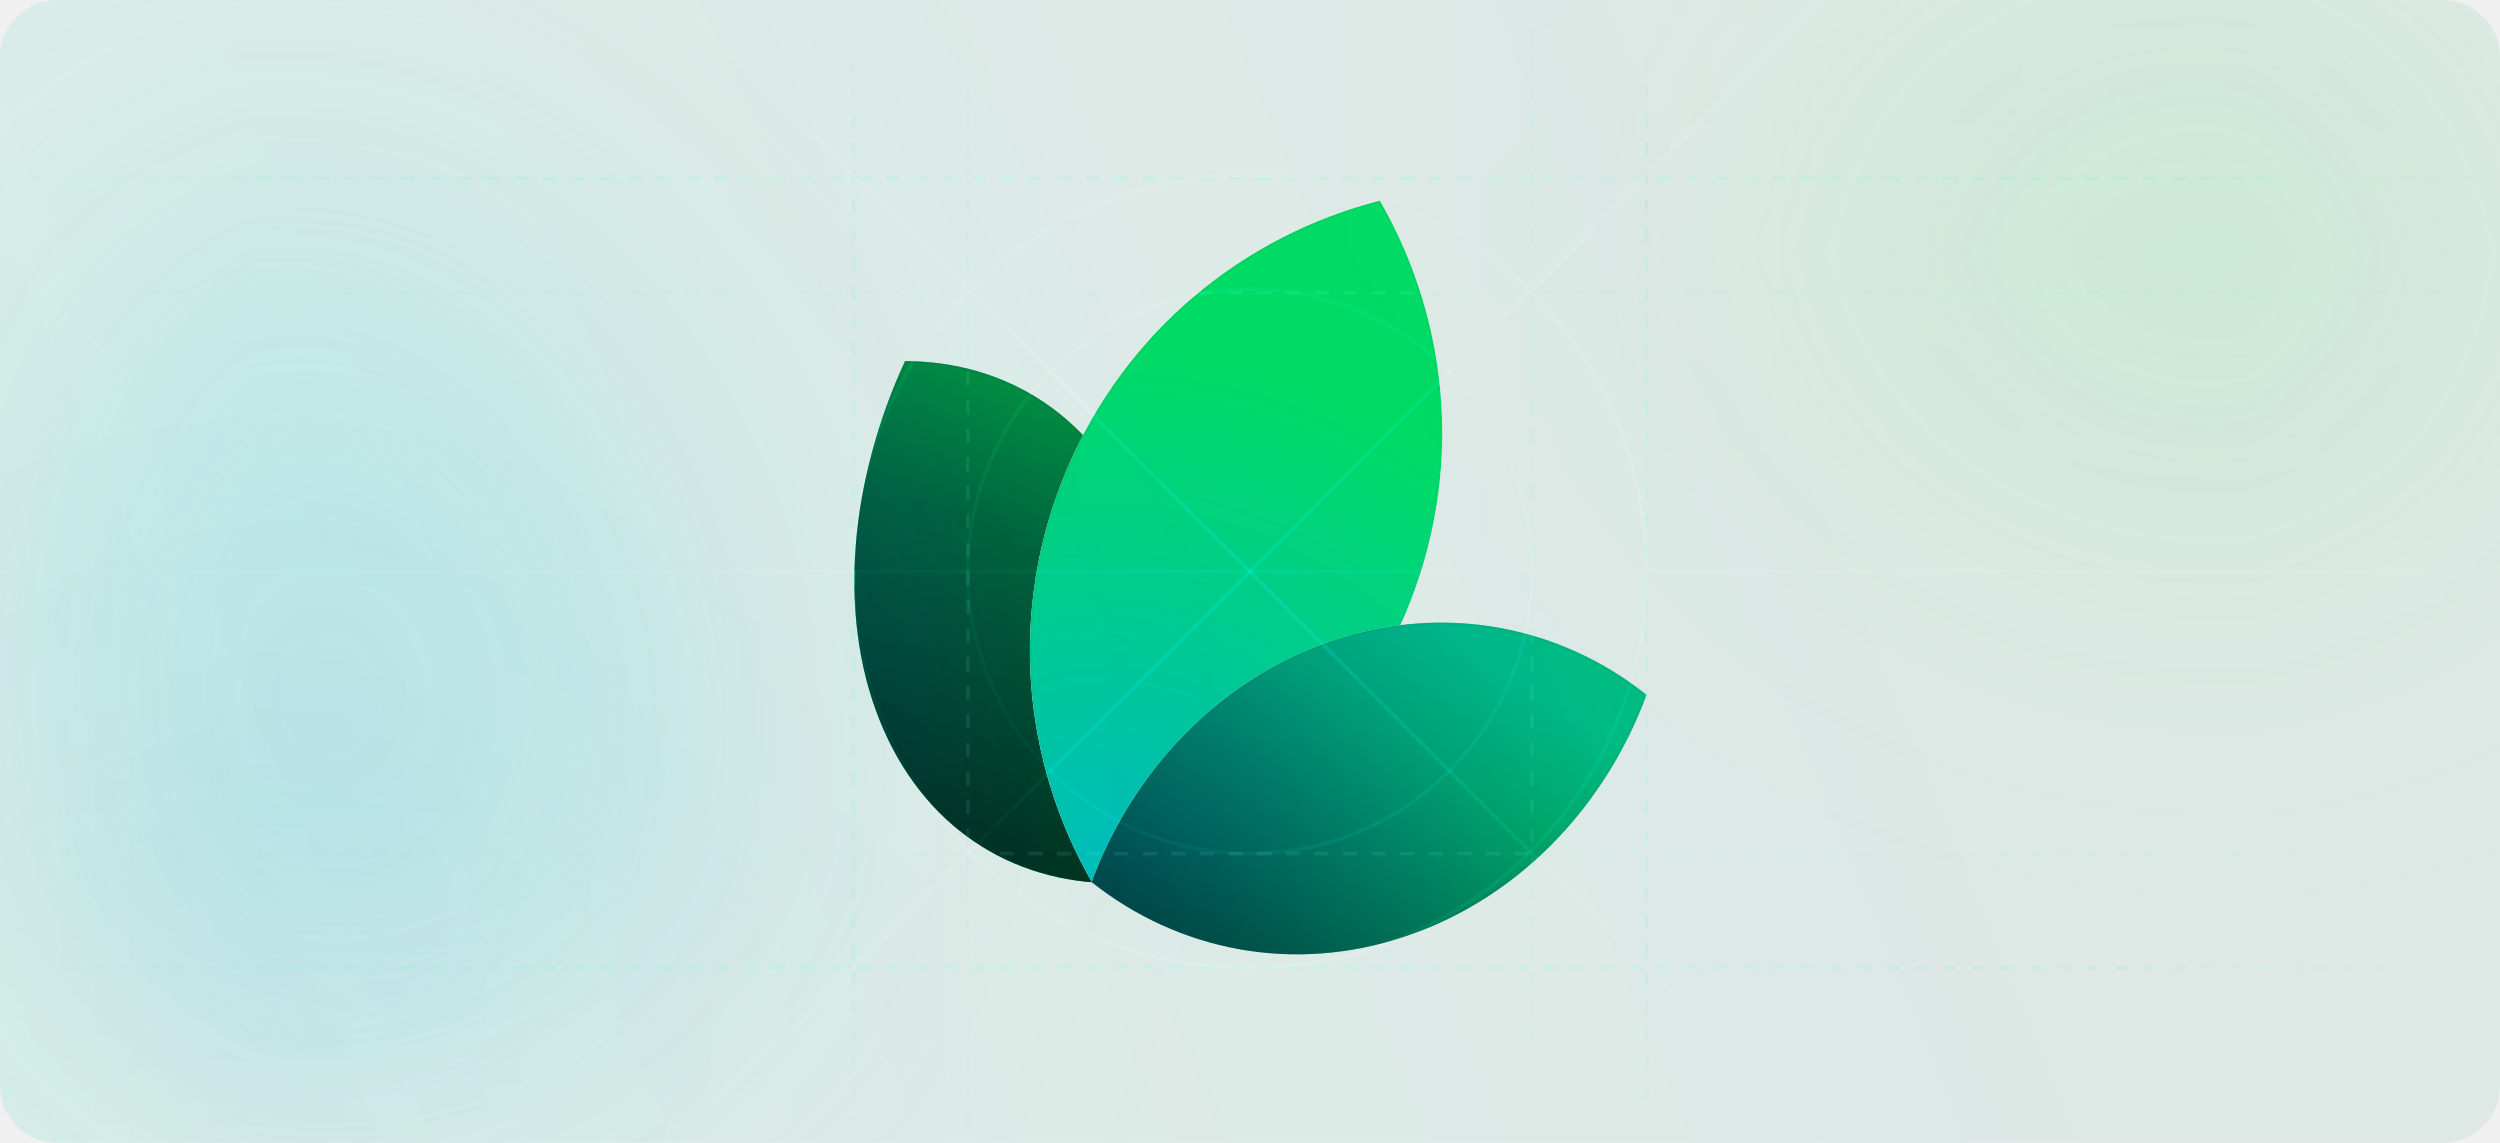
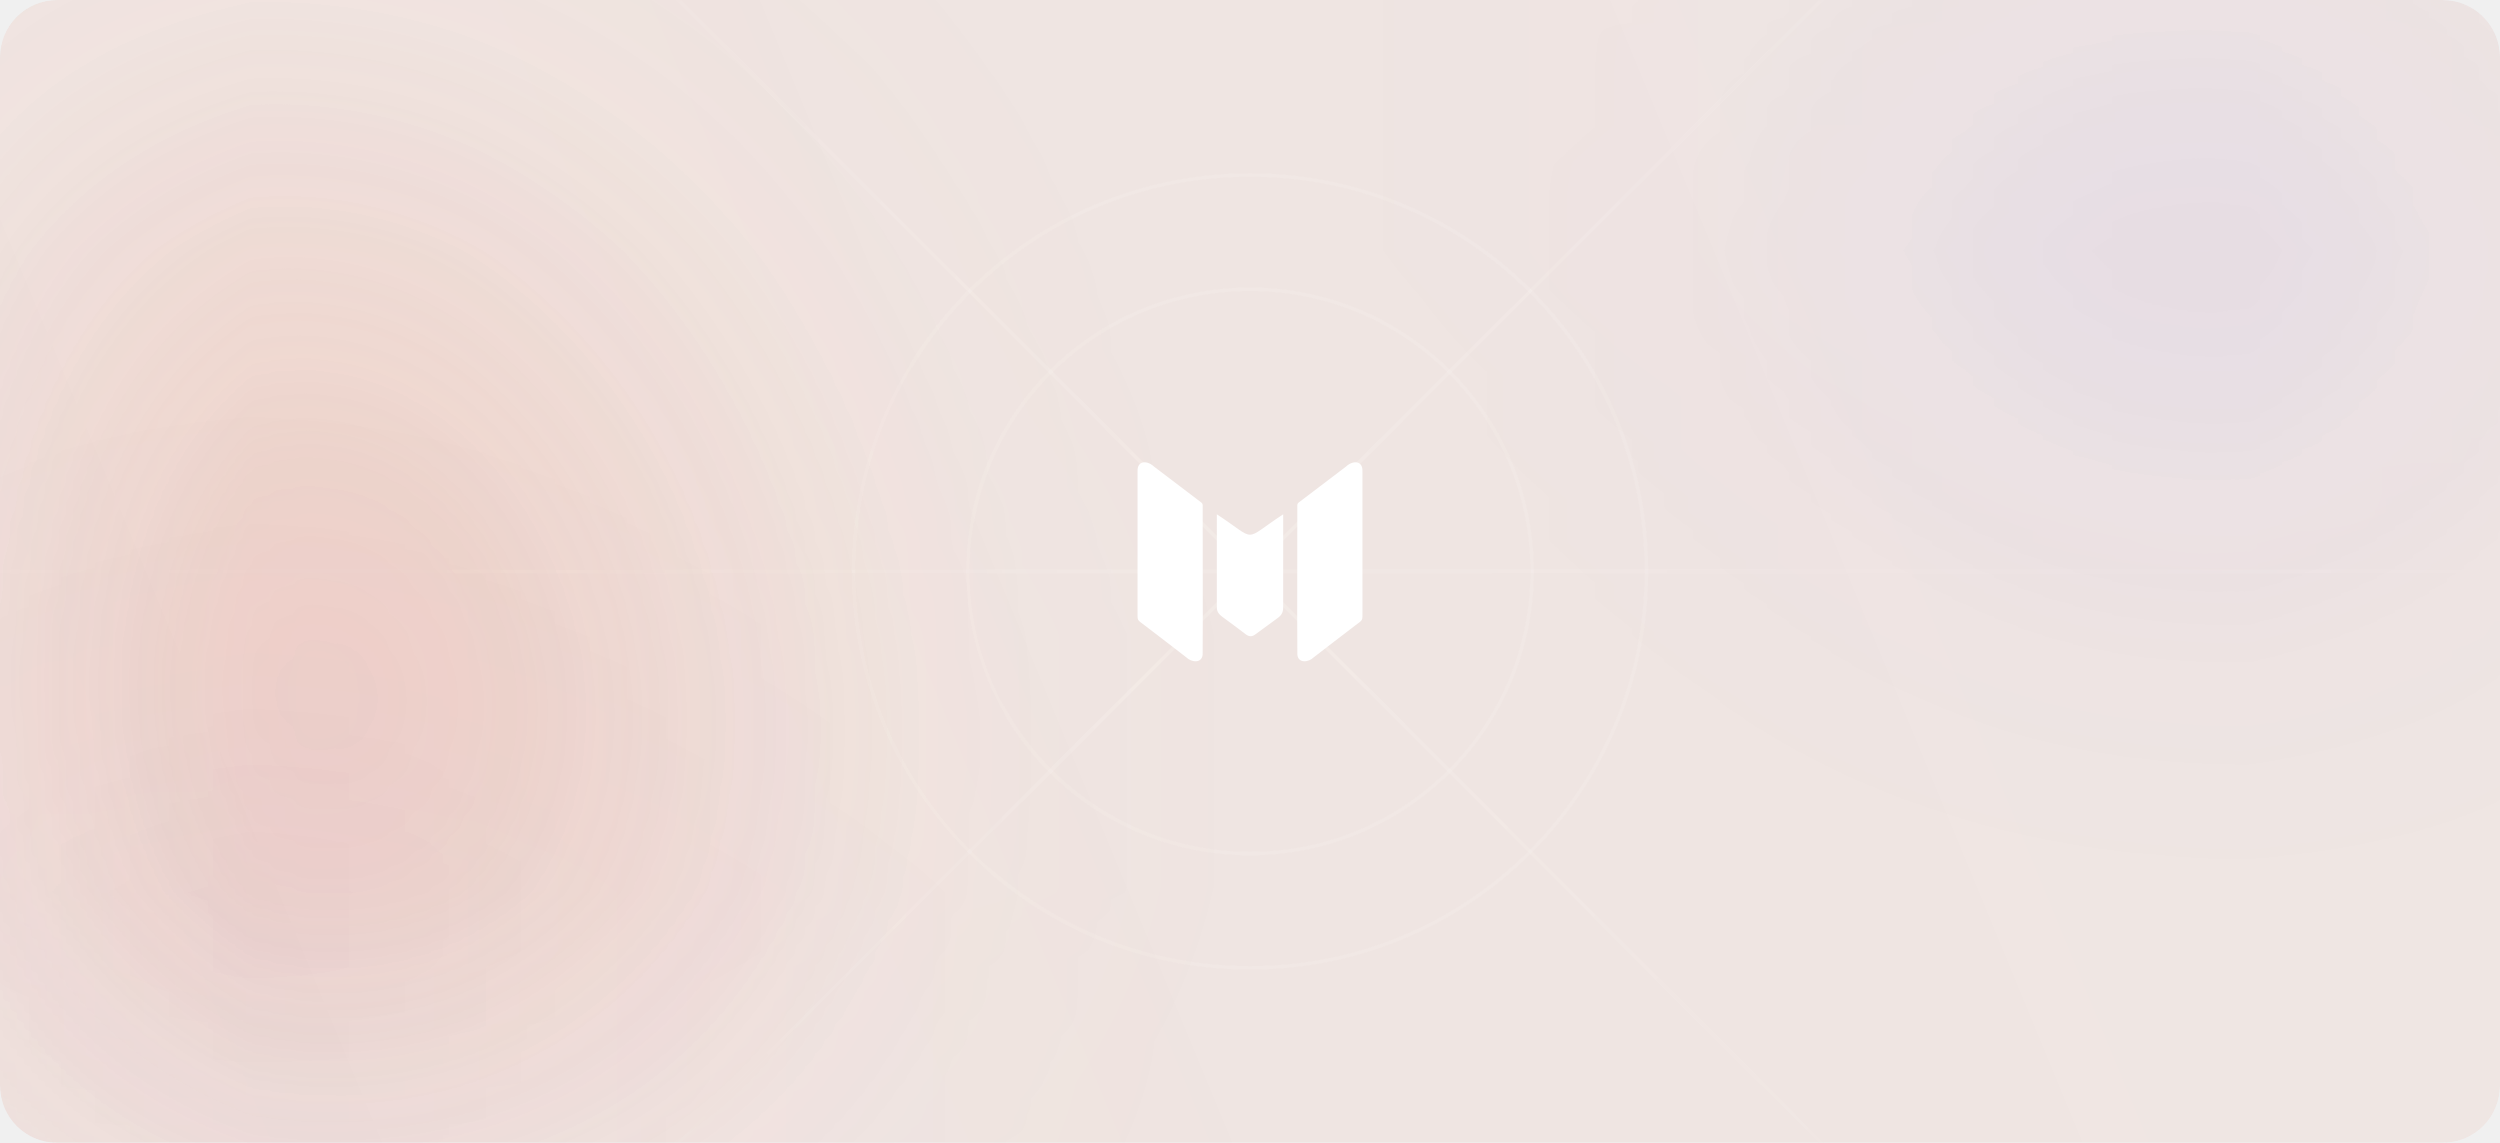
<svg xmlns="http://www.w3.org/2000/svg" width="700" height="320" viewBox="0 0 700 320" fill="none">
-   <g clip-path="url(#clip0_2862_30)">
-     <rect width="700" height="320" rx="16" fill="url(#paint0_linear_2862_30)" />
-     <path d="M311.889 247.3C283.097 247.215 258.226 231.466 246.292 201.629C234.357 171.793 238.02 134.523 253.414 101.112C282.206 101.197 307.077 116.945 319.011 146.782C330.946 176.619 327.283 213.888 311.889 247.3Z" fill="white" />
-     <path d="M311.889 247.3C283.097 247.215 258.226 231.466 246.292 201.629C234.357 171.793 238.02 134.523 253.414 101.112C282.206 101.197 307.077 116.945 319.011 146.782C330.946 176.619 327.283 213.888 311.889 247.3Z" fill="url(#paint1_radial_2862_30)" />
-     <path d="M311.889 247.3C283.097 247.215 258.226 231.466 246.292 201.629C234.357 171.793 238.02 134.523 253.414 101.112C282.206 101.197 307.077 116.945 319.011 146.782C330.946 176.619 327.283 213.888 311.889 247.3Z" fill="black" fill-opacity="0.5" style="mix-blend-mode:hard-light" />
-     <path d="M311.889 247.3C283.097 247.215 258.226 231.466 246.292 201.629C234.357 171.793 238.02 134.523 253.414 101.112C282.206 101.197 307.077 116.945 319.011 146.782C330.946 176.619 327.283 213.888 311.889 247.3Z" fill="url(#paint2_linear_2862_30)" fill-opacity="0.5" style="mix-blend-mode:hard-light" />
-     <path d="M311.72 247.034C283.108 246.887 258.409 231.208 246.538 201.531C234.656 171.825 238.271 134.702 253.583 101.377C282.195 101.524 306.894 117.203 318.765 146.88C330.647 176.586 327.031 213.709 311.72 247.034Z" stroke="url(#paint3_linear_2862_30)" stroke-opacity="0.05" stroke-width="0.531" />
-     <path d="M305.839 247.174C343.92 237.419 377.154 210.619 393.585 171.64C410.017 132.661 405.98 90.199 386.347 56.193C348.266 65.948 315.032 92.749 298.601 131.728C282.169 170.706 286.206 213.168 305.839 247.174Z" fill="white" />
-     <path d="M305.839 247.174C343.92 237.419 377.154 210.619 393.585 171.64C410.017 132.661 405.98 90.199 386.347 56.193C348.266 65.948 315.032 92.749 298.601 131.728C282.169 170.706 286.206 213.168 305.839 247.174Z" fill="url(#paint4_radial_2862_30)" />
-     <path d="M393.341 171.537C376.971 210.369 343.89 237.091 305.969 246.867C286.462 212.959 282.476 170.663 298.845 131.831C315.215 92.998 348.295 66.276 386.217 56.5C405.724 90.408 409.71 132.704 393.341 171.537Z" stroke="url(#paint5_linear_2862_30)" stroke-opacity="0.05" stroke-width="0.531" />
-     <path d="M305.686 246.995C329.749 266.114 361.965 272.832 393.67 262.129C425.376 251.426 449.499 225.691 461.03 194.556C436.967 175.437 404.751 168.719 373.045 179.422C341.34 190.125 317.217 215.86 305.686 246.995Z" fill="white" />
-     <path d="M305.686 246.995C329.749 266.114 361.965 272.832 393.67 262.129C425.376 251.426 449.499 225.691 461.03 194.556C436.967 175.437 404.751 168.719 373.045 179.422C341.34 190.125 317.217 215.86 305.686 246.995Z" fill="url(#paint6_radial_2862_30)" />
-     <path d="M305.686 246.995C329.749 266.114 361.965 272.832 393.67 262.129C425.376 251.426 449.499 225.691 461.03 194.556C436.967 175.437 404.751 168.719 373.045 179.422C341.34 190.125 317.217 215.86 305.686 246.995Z" fill="black" fill-opacity="0.2" style="mix-blend-mode:hard-light" />
-     <path d="M305.686 246.995C329.749 266.114 361.965 272.832 393.67 262.129C425.376 251.426 449.499 225.691 461.03 194.556C436.967 175.437 404.751 168.719 373.045 179.422C341.34 190.125 317.217 215.86 305.686 246.995Z" fill="url(#paint7_linear_2862_30)" fill-opacity="0.5" style="mix-blend-mode:hard-light" />
-     <path d="M393.586 261.878C362.034 272.529 329.98 265.88 306.002 246.907C317.534 215.919 341.57 190.327 373.13 179.673C404.681 169.023 436.735 175.671 460.714 194.644C449.181 225.632 425.145 251.224 393.586 261.878Z" stroke="url(#paint8_linear_2862_30)" stroke-opacity="0.05" stroke-width="0.531" />
-     <g opacity="0.8" filter="url(#filter0_f_2862_30)">
-       <circle cx="660" cy="-60" r="160" fill="#18E244" fill-opacity="0.4" />
+   <g clip-path="url(#clip0_5590_155)">
+     <mask id="mask0_5590_155" style="mask-type:luminance" maskUnits="userSpaceOnUse" x="0" y="0" width="700" height="320">
+       <path d="M684 0H16C7.163 0 0 7.163 0 16V304C0 312.837 7.163 320 16 320H684C692.837 320 700 312.837 700 304V16C700 7.163 692.837 0 684 0Z" fill="white" />
+     </mask>
+     <g mask="url(#mask0_5590_155)">
+       <path d="M684 0H16C7.163 0 0 7.163 0 16V304C0 312.837 7.163 320 16 320H684C692.837 320 700 312.837 700 304V16C700 7.163 692.837 0 684 0Z" fill="url(#paint0_linear_5590_155)" />
+       <g opacity="0.8" filter="url(#filter0_f_5590_155)">
+         <path d="M660 100C748.366 100 820 28.366 820 -60C820 -148.366 748.366 -220 660 -220C571.634 -220 500 -148.366 500 -60C500 28.366 571.634 100 660 100Z" fill="#4018E2" fill-opacity="0.22" />
+       </g>
+       <g opacity="0.8" filter="url(#filter1_f_5590_155)">
+         <path d="M20 373C108.366 373 180 301.366 180 213C180 124.634 108.366 53 20 53C-68.366 53 -140 124.634 -140 213C-140 301.366 -68.366 373 20 373Z" fill="#E7704C" fill-opacity="0.33" />
+       </g>
+       <g opacity="0.8" filter="url(#filter2_f_5590_155)">
+ </g>
+       <g opacity="0.8" filter="url(#filter3_f_5590_155)">
+         <path d="M20 573C108.366 573 180 501.366 180 413C180 324.634 108.366 253 20 253C-68.366 253 -140 324.634 -140 413C-140 501.366 -68.366 573 20 573Z" fill="#4018E2" fill-opacity="0.22" />
+       </g>
+       <path opacity="0.2" d="M0 50H700" stroke="url(#paint1_radial_5590_155)" stroke-dasharray="4 4" />
+       <path opacity="0.1" d="M0 82H700" stroke="url(#paint2_radial_5590_155)" stroke-dasharray="4 4" />
+       <path opacity="0.2" d="M239 0V320" stroke="url(#paint3_radial_5590_155)" stroke-dasharray="4 4" />
+       <path opacity="0.1" d="M271 0V320" stroke="url(#paint4_radial_5590_155)" stroke-dasharray="4 4" />
+       <path opacity="0.2" d="M461 0V320" stroke="url(#paint5_radial_5590_155)" stroke-dasharray="4 4" />
+       <path opacity="0.1" d="M429 0V320" stroke="url(#paint6_radial_5590_155)" stroke-dasharray="4 4" />
+       <path opacity="0.2" d="M0 271H700" stroke="url(#paint7_radial_5590_155)" stroke-dasharray="4 4" />
+       <path opacity="0.1" d="M0 239H700" stroke="url(#paint8_radial_5590_155)" stroke-dasharray="4 4" />
+       <g style="mix-blend-mode:overlay" opacity="0.1">
+         <path d="M0 160H700" stroke="url(#paint9_linear_5590_155)" />
+       </g>
+       <g style="mix-blend-mode:overlay" opacity="0.2">
+         <path d="M511 -1L189 321" stroke="url(#paint10_linear_5590_155)" />
+       </g>
+       <g style="mix-blend-mode:overlay" opacity="0.2">
+         <path d="M511 321L189 -1" stroke="url(#paint11_linear_5590_155)" />
+       </g>
+       <g style="mix-blend-mode:overlay" opacity="0.1">
+         <path d="M350 271C411.304 271 461 221.304 461 160C461 98.696 411.304 49 350 49C288.696 49 239 98.696 239 160C239 221.304 288.696 271 350 271Z" stroke="white" />
+       </g>
+       <g style="mix-blend-mode:overlay" opacity="0.1">
+         <path d="M350 239C393.63 239 429 203.63 429 160C429 116.37 393.63 81 350 81C306.37 81 271 116.37 271 160C271 203.63 306.37 239 350 239Z" stroke="white" />
+       </g>
    </g>
-     <g opacity="0.8" filter="url(#filter1_f_2862_30)">
-       <circle cx="20" cy="213" r="160" fill="#18CAE2" fill-opacity="0.33" />
-     </g>
-     <g opacity="0.8" filter="url(#filter2_f_2862_30)">
-       <circle cx="660" cy="480" r="160" fill="#18E2B2" fill-opacity="0.52" />
-     </g>
-     <g opacity="0.8" filter="url(#filter3_f_2862_30)">
-       <circle cx="20" cy="413" r="160" fill="#4018E2" fill-opacity="0.22" />
-     </g>
-     <path opacity="0.2" d="M0 50H700" stroke="url(#paint9_radial_2862_30)" stroke-dasharray="4 4" />
-     <path opacity="0.1" d="M0 82H700" stroke="url(#paint10_radial_2862_30)" stroke-dasharray="4 4" />
-     <path opacity="0.2" d="M239 0L239 320" stroke="url(#paint11_radial_2862_30)" stroke-dasharray="4 4" />
-     <path opacity="0.1" d="M271 0L271 320" stroke="url(#paint12_radial_2862_30)" stroke-dasharray="4 4" />
-     <path opacity="0.2" d="M461 0L461 320" stroke="url(#paint13_radial_2862_30)" stroke-dasharray="4 4" />
-     <path opacity="0.1" d="M429 0L429 320" stroke="url(#paint14_radial_2862_30)" stroke-dasharray="4 4" />
-     <path opacity="0.2" d="M0 271H700" stroke="url(#paint15_radial_2862_30)" stroke-dasharray="4 4" />
-     <path opacity="0.1" d="M0 239H700" stroke="url(#paint16_radial_2862_30)" stroke-dasharray="4 4" />
-     <g style="mix-blend-mode:overlay" opacity="0.1">
-       <path d="M0 160H700" stroke="url(#paint17_linear_2862_30)" />
-     </g>
-     <g style="mix-blend-mode:overlay" opacity="0.2">
-       <path d="M511 -1L189 321" stroke="url(#paint18_linear_2862_30)" />
-     </g>
-     <g style="mix-blend-mode:overlay" opacity="0.2">
-       <path d="M511 321L189 -1" stroke="url(#paint19_linear_2862_30)" />
-     </g>
-     <g style="mix-blend-mode:overlay" opacity="0.1">
-       <circle cx="350" cy="160" r="111" stroke="white" />
-     </g>
-     <g style="mix-blend-mode:overlay" opacity="0.1">
-       <circle cx="350" cy="160" r="79" stroke="white" />
-     </g>
+     <path d="M318.522 132.02C318.355 128.898 321.207 128.839 323.107 130.633C327.517 133.971 331.912 137.332 336.322 140.672C336.635 140.909 336.751 141.152 336.751 141.531C336.714 155.445 336.848 169.366 336.74 183.276C336.516 185.824 333.586 185.474 332.165 184.061C328.286 181.094 324.444 178.077 320.546 175.133C318.241 173.392 318.54 173.915 318.509 171.078L318.515 132.022L318.522 132.02Z" fill="white" />
+     <path d="M381.478 132.02C381.645 128.898 378.793 128.839 376.893 130.633C372.483 133.971 368.088 137.332 363.678 140.672C363.364 140.909 363.249 141.152 363.249 141.531C363.286 155.445 363.152 169.366 363.259 183.276C363.484 185.824 366.413 185.474 367.835 184.061C371.714 181.094 375.556 178.077 379.454 175.133C381.759 173.392 381.46 173.915 381.491 171.078L381.485 132.022L381.478 132.02Z" fill="white" />
+     <path d="M359.285 170.122C359.306 171.408 358.81 172.281 357.813 173C355.693 174.529 353.598 176.093 351.489 177.636C350.529 178.339 349.733 178.304 348.784 177.587C346.713 176.025 344.653 174.445 342.544 172.934C341.54 172.215 340.707 171.428 340.715 170.175L340.717 144.007C352.359 151.621 347.649 151.608 359.294 144.008L359.285 170.122Z" fill="white" />
  </g>
  <defs>
-     <filter id="filter0_f_2862_30" x="260" y="-460" width="800" height="800" filterUnits="userSpaceOnUse" color-interpolation-filters="sRGB">
+     <filter id="filter0_f_5590_155" x="260" y="-460" width="800" height="800" filterUnits="userSpaceOnUse" color-interpolation-filters="sRGB">
      <feFlood flood-opacity="0" result="BackgroundImageFix" />
      <feBlend mode="normal" in="SourceGraphic" in2="BackgroundImageFix" result="shape" />
-       <feGaussianBlur stdDeviation="120" result="effect1_foregroundBlur_2862_30" />
+       <feGaussianBlur stdDeviation="120" result="effect1_foregroundBlur_5590_155" />
    </filter>
-     <filter id="filter1_f_2862_30" x="-380" y="-187" width="800" height="800" filterUnits="userSpaceOnUse" color-interpolation-filters="sRGB">
+     <filter id="filter1_f_5590_155" x="-380" y="-187" width="800" height="800" filterUnits="userSpaceOnUse" color-interpolation-filters="sRGB">
      <feFlood flood-opacity="0" result="BackgroundImageFix" />
      <feBlend mode="normal" in="SourceGraphic" in2="BackgroundImageFix" result="shape" />
-       <feGaussianBlur stdDeviation="120" result="effect1_foregroundBlur_2862_30" />
+       <feGaussianBlur stdDeviation="120" result="effect1_foregroundBlur_5590_155" />
    </filter>
-     <filter id="filter2_f_2862_30" x="260" y="80" width="800" height="800" filterUnits="userSpaceOnUse" color-interpolation-filters="sRGB">
+     <filter id="filter2_f_5590_155" x="260" y="80" width="800" height="800" filterUnits="userSpaceOnUse" color-interpolation-filters="sRGB">
      <feFlood flood-opacity="0" result="BackgroundImageFix" />
      <feBlend mode="normal" in="SourceGraphic" in2="BackgroundImageFix" result="shape" />
-       <feGaussianBlur stdDeviation="120" result="effect1_foregroundBlur_2862_30" />
+       <feGaussianBlur stdDeviation="120" result="effect1_foregroundBlur_5590_155" />
    </filter>
-     <filter id="filter3_f_2862_30" x="-380" y="13" width="800" height="800" filterUnits="userSpaceOnUse" color-interpolation-filters="sRGB">
+     <filter id="filter3_f_5590_155" x="-380" y="13" width="800" height="800" filterUnits="userSpaceOnUse" color-interpolation-filters="sRGB">
      <feFlood flood-opacity="0" result="BackgroundImageFix" />
      <feBlend mode="normal" in="SourceGraphic" in2="BackgroundImageFix" result="shape" />
-       <feGaussianBlur stdDeviation="120" result="effect1_foregroundBlur_2862_30" />
+       <feGaussianBlur stdDeviation="120" result="effect1_foregroundBlur_5590_155" />
    </filter>
-     <linearGradient id="paint0_linear_2862_30" x1="1.04308e-05" y1="320" x2="710.784" y2="26.079" gradientUnits="userSpaceOnUse">
-       <stop stop-color="#18E299" stop-opacity="0.09" />
-       <stop offset="0.729" stop-color="#0D9373" stop-opacity="0.08" />
+     <linearGradient id="paint0_linear_5590_155" x1="1.27814e-05" y1="320" x2="710.784" y2="26.079" gradientUnits="userSpaceOnUse">
+       <stop stop-color="#E7704C" stop-opacity="0.09" />
+       <stop offset="0.729" stop-color="#E7704C" stop-opacity="0.08" />
    </linearGradient>
-     <radialGradient id="paint1_radial_2862_30" cx="0" cy="0" r="1" gradientUnits="userSpaceOnUse" gradientTransform="translate(208.697 189.703) rotate(-10.029) scale(169.097 167.466)">
-       <stop stop-color="#00B0BB" />
-       <stop offset="1" stop-color="#00DB65" />
-     </radialGradient>
-     <linearGradient id="paint2_linear_2862_30" x1="306.587" y1="93.56" x2="252.341" y2="224.228" gradientUnits="userSpaceOnUse">
-       <stop stop-color="#18E299" />
-       <stop offset="1" />
-     </linearGradient>
-     <linearGradient id="paint3_linear_2862_30" x1="311.84" y1="123.717" x2="253.579" y2="224.761" gradientUnits="userSpaceOnUse">
-       <stop />
-       <stop offset="1" stop-opacity="0" />
-     </linearGradient>
-     <radialGradient id="paint4_radial_2862_30" cx="0" cy="0" r="1" gradientUnits="userSpaceOnUse" gradientTransform="translate(313.407 243.64) rotate(-75.7542) scale(203.632 223.902)">
-       <stop stop-color="#00BBBB" />
-       <stop offset="0.713" stop-color="#00DB65" />
-     </radialGradient>
-     <linearGradient id="paint5_linear_2862_30" x1="308.586" y1="102.284" x2="383.487" y2="201.169" gradientUnits="userSpaceOnUse">
-       <stop />
-       <stop offset="1" stop-opacity="0" />
-     </linearGradient>
-     <radialGradient id="paint6_radial_2862_30" cx="0" cy="0" r="1" gradientUnits="userSpaceOnUse" gradientTransform="translate(311.446 249.925) rotate(-20.3524) scale(174.776 163.096)">
-       <stop stop-color="#00B0BB" />
-       <stop offset="1" stop-color="#00DB65" />
-     </radialGradient>
-     <linearGradient id="paint7_linear_2862_30" x1="395.842" y1="169.781" x2="332.121" y2="263.82" gradientUnits="userSpaceOnUse">
-       <stop stop-color="#00B1BC" />
-       <stop offset="1" />
-     </linearGradient>
-     <linearGradient id="paint8_linear_2862_30" x1="395.842" y1="169.781" x2="370.99" y2="271.799" gradientUnits="userSpaceOnUse">
-       <stop />
-       <stop offset="1" stop-opacity="0" />
-     </linearGradient>
-     <radialGradient id="paint9_radial_2862_30" cx="0" cy="0" r="1" gradientUnits="userSpaceOnUse" gradientTransform="translate(350 50) scale(398.125 182)">
+     <radialGradient id="paint1_radial_5590_155" cx="0" cy="0" r="1" gradientUnits="userSpaceOnUse" gradientTransform="translate(nan nan) rotate(nan) scale(nan nan)">
      <stop offset="0.349" stop-color="#84FFD3" />
      <stop offset="0.88" stop-color="#18E299" stop-opacity="0" />
    </radialGradient>
-     <radialGradient id="paint10_radial_2862_30" cx="0" cy="0" r="1" gradientUnits="userSpaceOnUse" gradientTransform="translate(350 82) scale(398.125 182)">
+     <radialGradient id="paint2_radial_5590_155" cx="0" cy="0" r="1" gradientUnits="userSpaceOnUse" gradientTransform="translate(nan nan) rotate(nan) scale(nan nan)">
      <stop offset="0.349" stop-color="#84FFD3" />
      <stop offset="0.88" stop-color="#18E299" stop-opacity="0" />
    </radialGradient>
-     <radialGradient id="paint11_radial_2862_30" cx="0" cy="0" r="1" gradientUnits="userSpaceOnUse" gradientTransform="translate(239 160) rotate(90) scale(182 182)">
+     <radialGradient id="paint3_radial_5590_155" cx="0" cy="0" r="1" gradientUnits="userSpaceOnUse" gradientTransform="translate(nan nan) rotate(nan) scale(nan nan)">
      <stop offset="0.349" stop-color="#84FFD3" />
      <stop offset="0.88" stop-color="#18E299" stop-opacity="0" />
    </radialGradient>
-     <radialGradient id="paint12_radial_2862_30" cx="0" cy="0" r="1" gradientUnits="userSpaceOnUse" gradientTransform="translate(271 160) rotate(90) scale(182 182)">
+     <radialGradient id="paint4_radial_5590_155" cx="0" cy="0" r="1" gradientUnits="userSpaceOnUse" gradientTransform="translate(nan nan) rotate(nan) scale(nan nan)">
      <stop offset="0.349" stop-color="#84FFD3" />
      <stop offset="0.88" stop-color="#18E299" stop-opacity="0" />
    </radialGradient>
-     <radialGradient id="paint13_radial_2862_30" cx="0" cy="0" r="1" gradientUnits="userSpaceOnUse" gradientTransform="translate(461 160) rotate(90) scale(182 182)">
+     <radialGradient id="paint5_radial_5590_155" cx="0" cy="0" r="1" gradientUnits="userSpaceOnUse" gradientTransform="translate(nan nan) rotate(nan) scale(nan nan)">
      <stop offset="0.349" stop-color="#84FFD3" />
      <stop offset="0.88" stop-color="#18E299" stop-opacity="0" />
    </radialGradient>
-     <radialGradient id="paint14_radial_2862_30" cx="0" cy="0" r="1" gradientUnits="userSpaceOnUse" gradientTransform="translate(429 160) rotate(90) scale(182 182)">
+     <radialGradient id="paint6_radial_5590_155" cx="0" cy="0" r="1" gradientUnits="userSpaceOnUse" gradientTransform="translate(nan nan) rotate(nan) scale(nan nan)">
      <stop offset="0.349" stop-color="#84FFD3" />
      <stop offset="0.88" stop-color="#18E299" stop-opacity="0" />
    </radialGradient>
-     <radialGradient id="paint15_radial_2862_30" cx="0" cy="0" r="1" gradientUnits="userSpaceOnUse" gradientTransform="translate(350 271) scale(398.125 182)">
+     <radialGradient id="paint7_radial_5590_155" cx="0" cy="0" r="1" gradientUnits="userSpaceOnUse" gradientTransform="translate(nan nan) rotate(nan) scale(nan nan)">
      <stop offset="0.349" stop-color="#84FFD3" />
      <stop offset="0.88" stop-color="#18E299" stop-opacity="0" />
    </radialGradient>
-     <radialGradient id="paint16_radial_2862_30" cx="0" cy="0" r="1" gradientUnits="userSpaceOnUse" gradientTransform="translate(350 239) scale(398.125 182)">
+     <radialGradient id="paint8_radial_5590_155" cx="0" cy="0" r="1" gradientUnits="userSpaceOnUse" gradientTransform="translate(nan nan) rotate(nan) scale(nan nan)">
      <stop offset="0.349" stop-color="#84FFD3" />
      <stop offset="0.88" stop-color="#18E299" stop-opacity="0" />
    </radialGradient>
-     <linearGradient id="paint17_linear_2862_30" x1="0" y1="160" x2="700" y2="160" gradientUnits="userSpaceOnUse">
+     <linearGradient id="paint9_linear_5590_155" x1="nan" y1="nan" x2="nan" y2="nan" gradientUnits="userSpaceOnUse">
      <stop stop-color="white" stop-opacity="0.1" />
      <stop offset="0.5" stop-color="white" />
      <stop offset="1" stop-color="white" stop-opacity="0.1" />
    </linearGradient>
-     <linearGradient id="paint18_linear_2862_30" x1="511" y1="-1" x2="189" y2="321" gradientUnits="userSpaceOnUse">
+     <linearGradient id="paint10_linear_5590_155" x1="511" y1="-1" x2="189" y2="321" gradientUnits="userSpaceOnUse">
      <stop stop-color="white" stop-opacity="0.1" />
      <stop offset="0.5" stop-color="white" />
      <stop offset="1" stop-color="white" stop-opacity="0.1" />
    </linearGradient>
-     <linearGradient id="paint19_linear_2862_30" x1="511" y1="321" x2="189" y2="-1" gradientUnits="userSpaceOnUse">
+     <linearGradient id="paint11_linear_5590_155" x1="511" y1="321" x2="189" y2="-1" gradientUnits="userSpaceOnUse">
      <stop stop-color="white" stop-opacity="0.1" />
      <stop offset="0.5" stop-color="white" />
      <stop offset="1" stop-color="white" stop-opacity="0.1" />
    </linearGradient>
-     <clipPath id="clip0_2862_30">
-       <rect width="700" height="320" rx="16" fill="white" />
+     <clipPath id="clip0_5590_155">
+       <rect width="700" height="320" fill="white" />
    </clipPath>
  </defs>
</svg>
